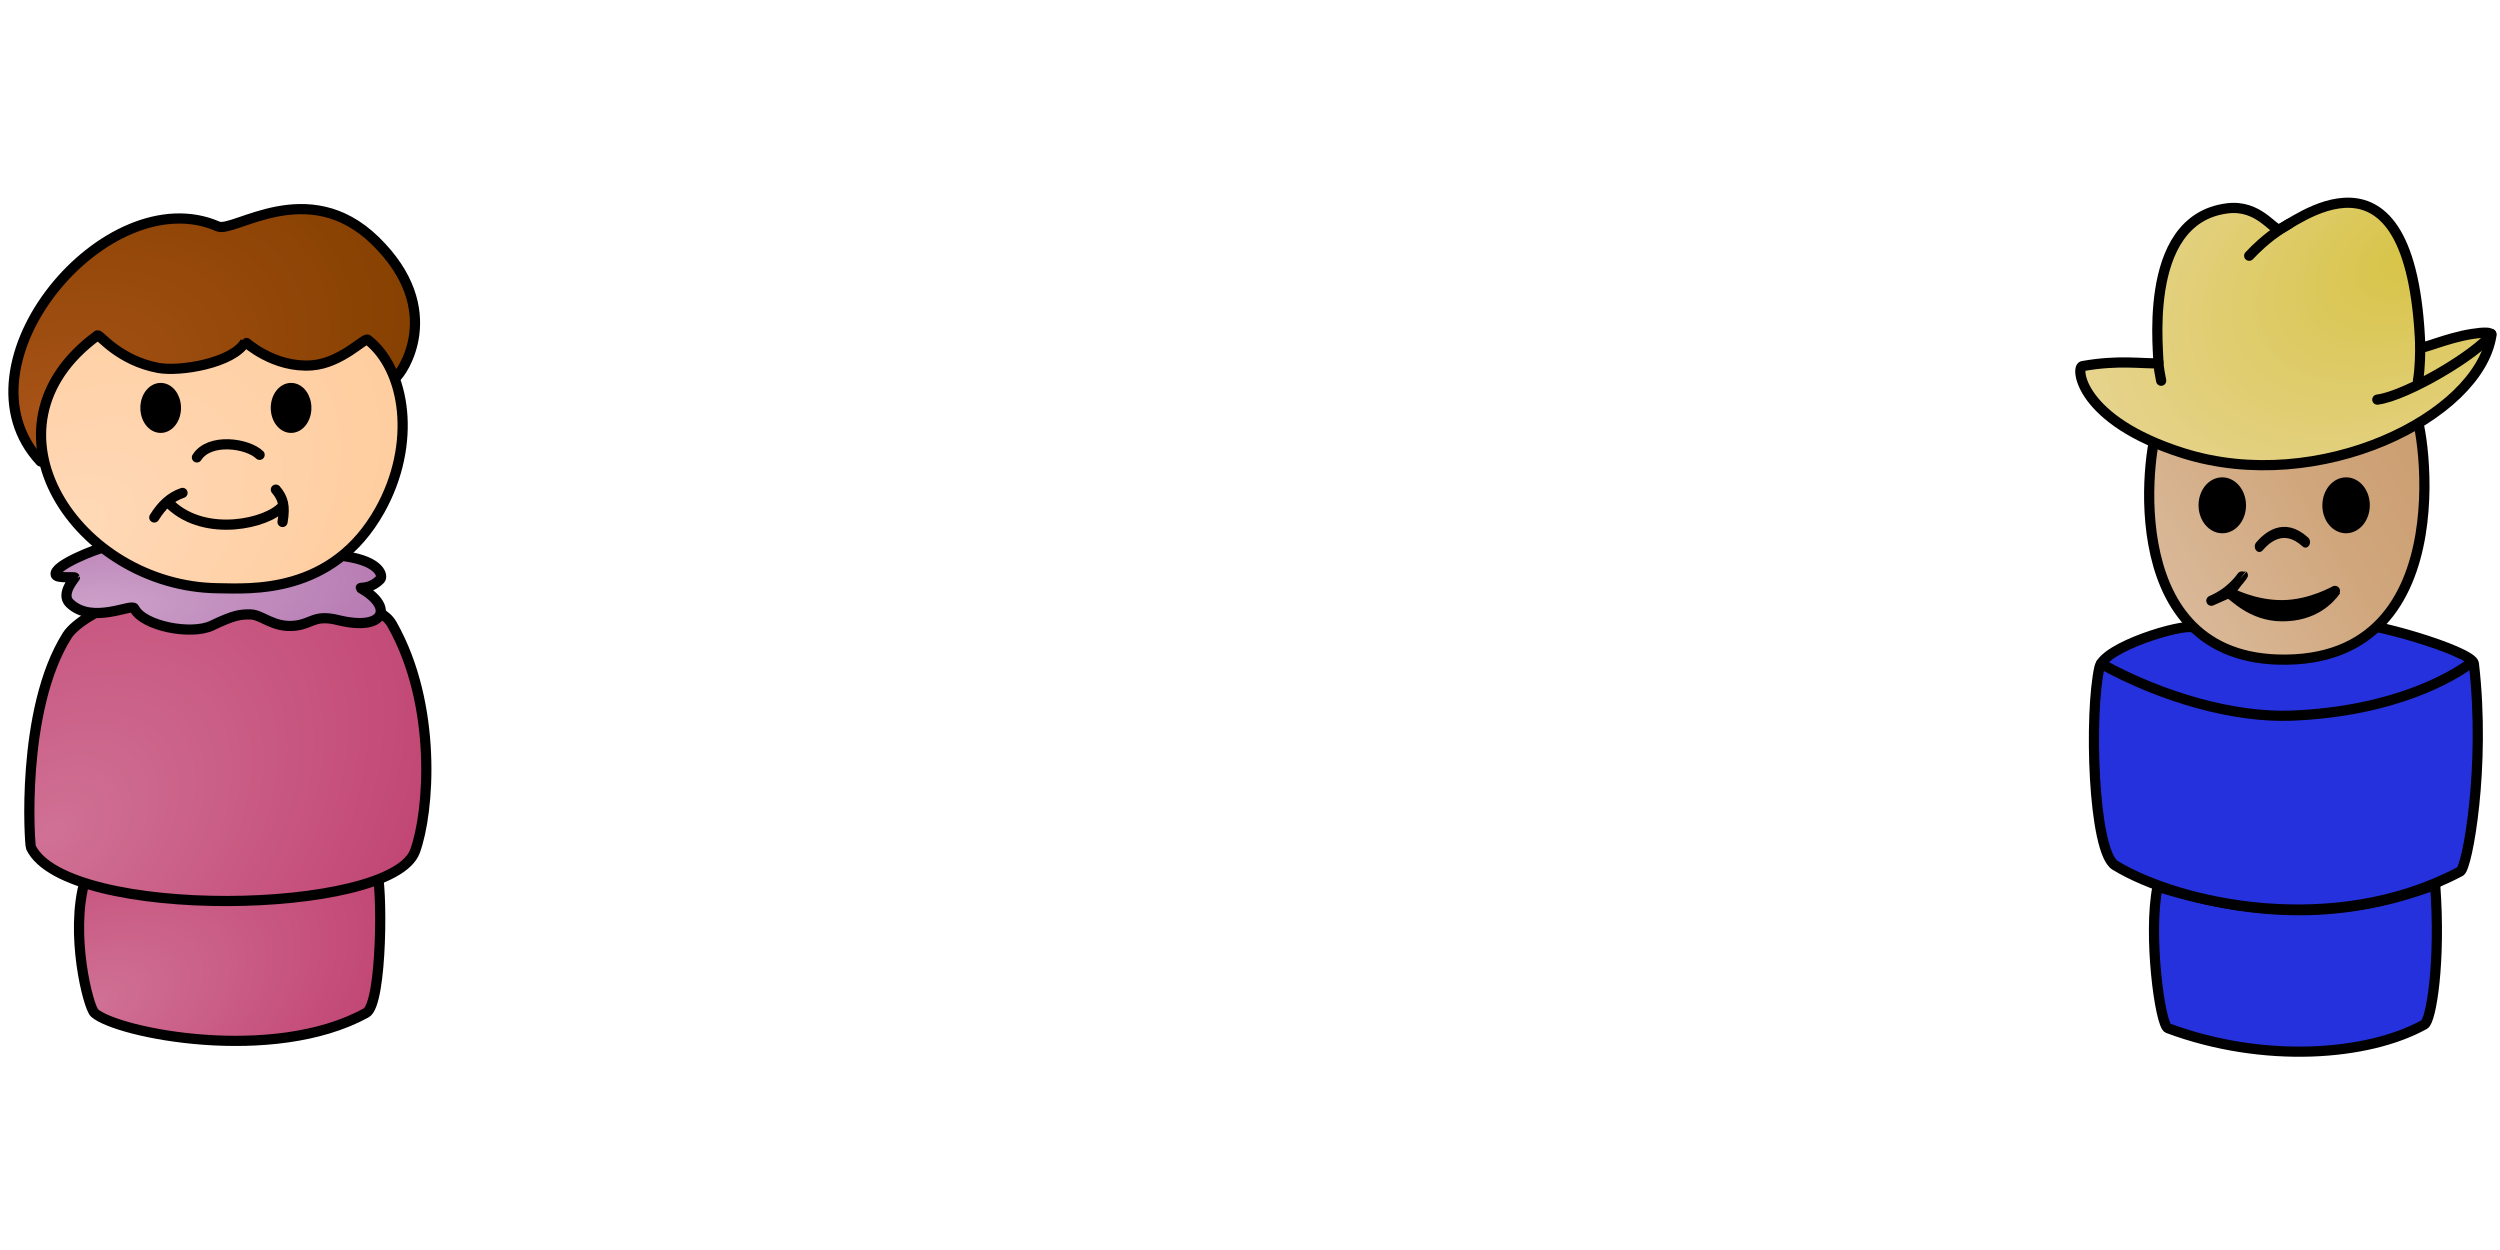
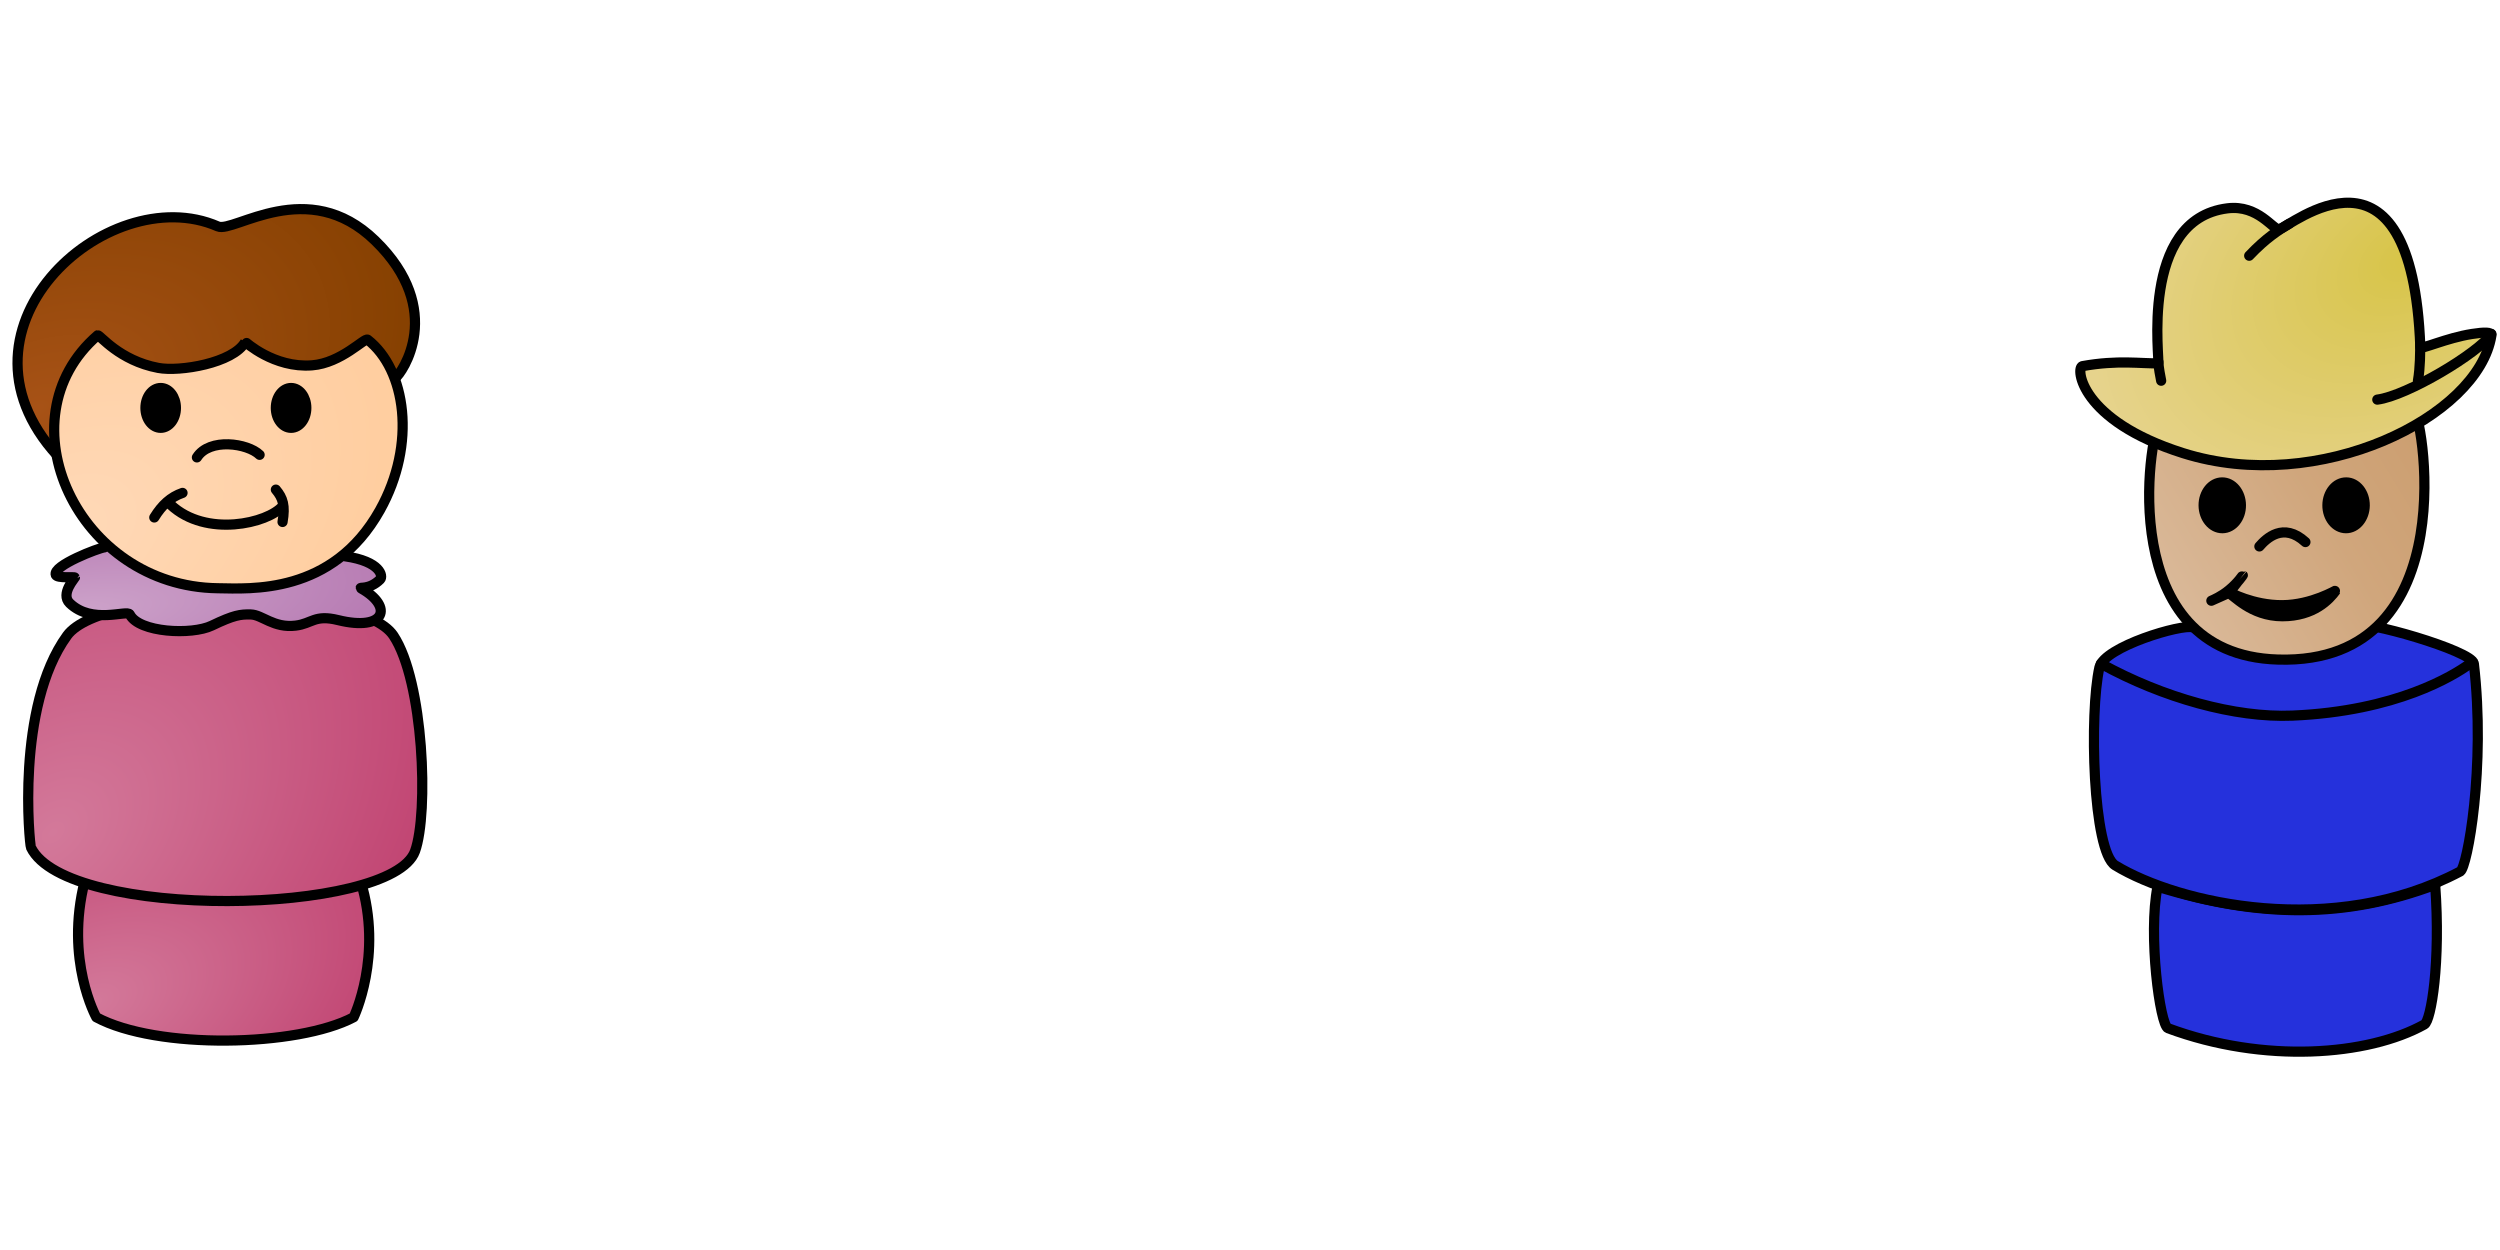
- <svg xmlns="http://www.w3.org/2000/svg" width="100%" height="100%" viewBox="0 0 1200 600" version="1.1" xml:space="preserve" style="fill-rule:evenodd;clip-rule:evenodd;stroke-linecap:round;stroke-linejoin:round;stroke-miterlimit:1.414;">
-   <g id="Layer1" transform="matrix(1,0,0,1,-360,-300)">
-     <g id="alice" transform="matrix(0.34937,0,0,0.34937,360,390.378)">
-       <g id="Layer11" transform="matrix(1,0,0,1,-300,0)">
-         <g id="Lower Body" transform="matrix(1,0,0,1,-6.00184,-5.71544)">
-           <path d="M823.247,942.996C692.573,919.222 559.017,923.777 422.531,957.122C401.689,1030.16 427.222,1131.19 435.994,1138.83C467.644,1166.37 680.388,1209.12 809.006,1138.71C831.802,1126.23 831.528,957.859 823.247,942.996Z" style="fill:url(#_Radial1);stroke-width:14px;stroke:black;" />
-         </g>
-         <g id="Upper Body" transform="matrix(1,0,0,1,7.98211,-3.0085)">
-           <path d="M435.062,582.136C431.702,580.551 395.337,599.875 384.235,617.523C319.805,719.938 332.819,905.092 334.551,908.67C383.394,1009.53 829.755,1002.24 862.193,913.813C881.75,860.496 893.414,713.336 830.703,602.326C814.398,573.464 768.505,578.353 741.797,564.206C643.099,533.743 542.27,525.169 435.062,582.136Z" style="fill:url(#_Radial2);stroke-width:14px;stroke:black;" />
-         </g>
-         <g id="Collar" transform="matrix(1,0,0,1,-5.73811,0.856199)">
-           <path d="M449.085,492.547C441.844,493.124 377.314,517.616 382.408,530.351C384.39,535.307 407.988,532.608 408.669,533.947C408.876,534.355 388.318,556.383 401.467,569.142C432.102,598.868 486.766,569.324 490.17,576.175C502.625,601.239 569.287,613.222 596.761,600C627.224,585.34 636.139,584.339 650.301,584.656C666.001,585.008 681.57,603.708 711.92,600C734.698,597.217 737.892,584.425 770.269,592.415C835.138,608.422 846.775,574.187 802.088,548.996C797.321,546.309 812.599,551.922 828.128,536.425C832.068,532.493 829.325,511.797 779.718,504.73" style="fill:url(#_Radial3);stroke-width:14px;stroke:black;" />
-         </g>
-         <g id="Hair" transform="matrix(1,0,0,1,-13.2122,5.84119)">
-           <path d="M368.899,369.45C244.214,235.883 460,-20.188 612.621,46.563C634.199,56.001 736.034,-24.012 828.564,66.005C926.439,161.224 865.228,248.853 856.343,254.659" style="fill:url(#_Radial4);stroke-width:14px;stroke:black;" />
-         </g>
-         <g id="Face" transform="matrix(1,0,0,1,-13.2122,5.84119)">
-           <path d="M447.372,196.112C272.936,323.178 420.044,541.34 612.447,543.658C656.389,544.187 769.793,553.122 835.152,436.377C886.105,345.363 870.779,243.037 818.314,202.153C814.271,199.002 782.22,234.267 741.92,237.409C689.545,241.493 650.258,205.141 650.214,205.217C633.453,234.478 560.094,246.512 530.636,240.94C476.83,230.764 450.634,195.514 447.372,196.112Z" style="fill:url(#_Radial5);stroke-width:14px;stroke:black;" />
-         </g>
-         <g id="Nose" transform="matrix(1,0,0,1,-13.2122,5.84119)">
-           <path d="M583.761,363.892C601.018,336.664 653.41,344.389 669.891,360.35" style="fill:none;stroke-width:14px;stroke:black;" />
-         </g>
-         <g id="Left Smile" transform="matrix(1,0,0,1,-13.2122,5.84119)">
-           <path d="M525.19,446.424C535.674,429.409 547.655,418.262 563.975,412.677" style="fill:none;stroke-width:14px;stroke:black;" />
-         </g>
-         <g id="Lower Smile" transform="matrix(1,0,0,1,-13.2122,5.84119)">
-           <path d="M547.68,428.971C596.293,474.55 681.396,454.489 701.401,430.905" style="fill:none;stroke-width:14px;stroke:black;" />
-         </g>
-         <g id="Right Smile" transform="matrix(1,0,0,1,-13.2122,5.84119)">
-           <path d="M692.222,408.156C701.928,419.7 705.27,430.097 701.401,452.596" style="fill:none;stroke-width:14px;stroke:black;" />
-         </g>
-         <g transform="matrix(1,0,0,1,-18.9454,-9.28975)">
-           <ellipse cx="539.705" cy="311.029" rx="20.928" ry="27.361" style="fill:black;stroke-width:14px;stroke:black;" />
-         </g>
-         <g transform="matrix(1,0,0,1,160.212,-9.28975)">
-           <ellipse cx="539.705" cy="311.029" rx="20.928" ry="27.361" style="fill:black;stroke-width:14px;stroke:black;" />
-         </g>
-       </g>
+ <svg xmlns="http://www.w3.org/2000/svg" width="100%" height="100%" viewBox="0 0 2400 1200" version="1.1" xml:space="preserve" style="fill-rule:evenodd;clip-rule:evenodd;stroke-linecap:round;stroke-linejoin:round;stroke-miterlimit:1.414;">
+   <g id="Layer1">
+     <g id="Layer11">
+       <path id="Lower Body" d="M346.233,845.943c-90.507,-22.741 -169.441,-23.701 -264.809,-0.401c-19.443,76.248 11.033,131.03 11.033,131.03c57.794,31.219 193.392,28.484 247.057,-0.022c0,0 28.553,-59.099 6.719,-130.607Z" style="fill:url(#_Radial1);stroke-width:9.78px;stroke:#000;" />
+       <path id="Upper Body" d="M377.676,610.132c-32.719,-49.061 -278.685,-47.582 -313.24,0.01c-49.674,68.413 -35.927,200.936 -34.716,203.435c34.128,70.477 346.206,65.453 368.683,3.595c13.232,-36.415 8.487,-163.235 -20.727,-207.04Z" style="fill:url(#_Radial2);stroke-width:9.78px;stroke:#000;" />
+       <path id="Collar" d="M100.162,525.517c-5.06,0.403 -50.149,17.516 -46.59,26.414c1.385,3.464 17.874,1.578 18.35,2.513c0.145,0.286 -14.22,15.677 -5.032,24.592c21.406,20.771 55.34,6.054 57.719,10.841c8.702,17.513 59.543,19.96 78.74,10.721c21.286,-10.244 27.515,-10.943 37.411,-10.721c10.97,0.246 21.848,13.312 43.055,10.721c15.916,-1.944 18.148,-10.883 40.771,-5.3c45.327,11.185 53.458,-12.736 22.233,-30.338c-3.331,-1.878 7.345,2.045 18.195,-8.784c2.753,-2.747 0.837,-17.208 -33.826,-22.147" style="fill:url(#_Radial3);stroke-width:9.78px;stroke:#000;" />
+       <path id="Hair" d="M60.841,443.412c-123.697,-124.234 41.726,-272.68 148.368,-226.038c15.077,6.594 86.233,-49.314 150.887,13.584c68.39,66.533 25.619,127.764 19.411,131.821" style="fill:url(#_Radial4);stroke-width:9.78px;stroke:#000;" />
+       <path id="Face" d="M93.743,321.869c-93.421,80.653 -19.095,241.225 115.344,242.844c30.704,0.37 109.944,6.613 155.613,-74.961c35.603,-63.595 24.893,-135.095 -11.766,-163.662c-2.825,-2.201 -25.22,22.439 -53.379,24.635c-36.596,2.854 -64.048,-22.547 -64.079,-22.494c-11.711,20.446 -62.97,28.855 -83.554,24.961c-37.596,-7.11 -55.9,-31.74 -58.179,-31.323Z" style="fill:url(#_Radial5);stroke-width:9.78px;stroke:#000;" />
+       <path id="Nose" d="M189.043,439.104c12.058,-19.026 48.667,-13.628 60.183,-2.475" style="fill:none;stroke-width:9.78px;stroke:#000;" />
+       <path id="Left Smile" d="M148.117,496.772c7.326,-11.889 15.697,-19.678 27.101,-23.581" style="fill:none;stroke-width:9.78px;stroke:#000;" />
+       <path id="Lower Smile" d="M163.832,484.577c33.967,31.848 93.433,17.83 107.411,1.351" style="fill:none;stroke-width:9.78px;stroke:#000;" />
+       <path id="Right Smile" d="M264.829,470.033c6.782,8.066 9.117,15.331 6.414,31.052" style="fill:none;stroke-width:9.78px;stroke:#000;" />
+       <ellipse cx="154.254" cy="391.594" rx="14.623" ry="19.118" style="fill:#000;stroke-width:9.78px;stroke:#000;" />
+       <ellipse cx="279.438" cy="391.594" rx="14.623" ry="19.118" style="fill:#000;stroke-width:9.78px;stroke:#000;" />
    </g>
-     <g id="bob" transform="matrix(0.34937,0,0,0.34937,1350.38,390.378)">
-       <g id="Layer12" transform="matrix(1,0,0,1,-300,0)">
-         <g id="Lower Body1" transform="matrix(1,0,0,1,14.7399,3.31559)">
-           <path d="M414.763,956.16C401.544,1022.16 418.129,1146.57 429.162,1150.67C560.8,1199.6 703.607,1188.72 781.379,1145.51C790.558,1140.41 804.031,1060.49 796.185,953.596C673.431,999.545 555.882,999.879 414.763,956.16Z" style="fill:url(#_Radial6);stroke-width:14px;stroke-miterlimit:1;stroke:black;" />
-         </g>
-         <g id="Upper Body1" transform="matrix(1,0,0,1,14.7399,3.31559)">
-           <path d="M463.257,600C448.66,594.767 341.26,626.493 334.898,654.924C320.807,717.896 325.651,908.126 356.619,926.967C443.692,979.942 655.855,1027.9 830.63,935.274C840.26,930.171 865.914,791.525 849.313,649.644C847.262,632.11 695.909,588.7 683.74,596.684L463.257,600Z" style="fill:url(#_Radial7);stroke-width:14px;stroke-miterlimit:1;stroke:black;" />
-         </g>
-         <g id="Face1" transform="matrix(1,0,0,1,0.607137,9.01685)">
-           <path d="M781.219,297.94C764.337,320.678 435.876,307.777 431.198,313.669C418.241,329.985 368.119,631.926 594.514,638.478C859.198,646.138 789.423,286.89 781.219,297.94Z" style="fill:url(#_Linear8);stroke-width:14px;stroke-miterlimit:1;stroke:black;" />
-         </g>
-         <g id="Cowboy Hat" transform="matrix(1,0,0,1,31.1652,8.11235)">
-           <path d="M295.156,236.226C285.734,237.922 291.476,310.885 433.305,355.731C620.259,414.846 839.367,305.673 857.004,194.185C857.797,189.172 847.203,189.413 830.374,192.022C795.205,197.474 759.534,214.255 759.377,210.087C747.688,-100.228 579.888,45.697 565.442,48.073C557.013,49.46 536.969,14.163 494.385,19.419C371.688,34.562 402.573,232.227 399.147,232.33C376.386,233.018 344.24,227.393 295.156,236.226Z" style="fill:url(#_Radial9);stroke-width:14px;stroke-miterlimit:1;stroke:black;" />
-         </g>
-         <g id="Right Eye" transform="matrix(0.999958,0.00914364,-0.00914364,0.999958,211.851,13.3456)">
-           <ellipse cx="480.516" cy="417.834" rx="25.606" ry="31.426" style="fill:black;stroke-width:14px;stroke:black;" />
-         </g>
-         <g id="Left Eye" transform="matrix(0.999967,-0.00806357,0.00806357,0.999967,34.5604,21.61)">
-           <ellipse cx="480.516" cy="417.834" rx="25.606" ry="31.426" style="fill:black;stroke-width:14px;stroke:black;" />
-         </g>
-         <g id="Nose1" transform="matrix(1,0,0,1.20707,21.7584,-88.7653)">
-           <path d="M547.641,481.186C557.042,472.18 580.621,453.136 610.903,476.203" style="fill:none;stroke-width:12.63px;stroke-miterlimit:1;stroke:black;" />
-         </g>
-         <g id="Smile" transform="matrix(1,0,0,1,21.7584,13.208)">
-           <path d="M481.676,553.435C484.379,552.245 495.307,547.674 506.018,538.793C518.856,528.147 524.796,518.4 524.902,518.48C525.019,518.569 506.534,541.77 506.534,541.77C506.534,541.77 538.797,559.864 579.242,559.582C619.686,559.301 653.347,538.555 652.776,539.346C644.016,551.461 622.739,574.777 579.242,574.772C535.744,574.768 511.862,545.003 505.268,542.897L481.676,553.435Z" style="fill:black;stroke-width:14px;stroke:black;" />
-         </g>
-         <g id="Chest Line" transform="matrix(1,0,0,1,14.7399,3.31559)">
-           <path d="M337.041,649.855C422.385,696.809 521.407,724.498 600,721.185C743.28,715.145 821.746,665.823 842.671,650.788" style="fill:none;stroke-width:14px;stroke-miterlimit:1;stroke:black;" />
-         </g>
-         <g transform="matrix(1,0,0,1,31.1652,8.11235)">
-           <path d="M579.272,40.533C565.406,48.877 547.579,59.873 524.256,84.535" style="fill:none;stroke-width:14px;stroke:black;" />
-         </g>
-         <g transform="matrix(1,0,0,1,31.1652,8.11235)">
-           <path d="M857.021,192.022C839.843,217.907 741.128,277.061 700.258,282.241" style="fill:none;stroke-width:14px;stroke:black;" />
-         </g>
-         <g transform="matrix(1,0,0,1,31.1652,8.11235)">
-           <path d="M759.265,204.558C759.123,216.959 759.319,237.762 756.107,256.27" style="fill:none;stroke-width:14px;stroke:black;" />
-         </g>
-         <g transform="matrix(1,0,0,1,31.1652,8.11235)">
-           <path d="M399.486,230.414C399.486,237.055 402.57,252.479 403.303,256.27" style="fill:none;stroke-width:14px;stroke:black;" />
-         </g>
-       </g>
+     <g id="Layer12">
+       <path id="Lower Body1" d="M2071.24,851.179c-9.236,46.118 2.352,133.047 10.062,135.912c91.98,34.187 191.765,26.585 246.107,-3.605c6.414,-3.563 15.828,-59.407 10.346,-134.098c-85.773,32.107 -167.909,32.34 -266.515,1.791Z" style="fill:url(#_Radial6);stroke-width:9.78px;stroke-miterlimit:1;stroke:#000;" />
+       <path id="Upper Body1" d="M2105.13,602.317c-10.199,-3.657 -85.244,18.511 -89.689,38.377c-9.847,44.001 -6.462,176.922 15.177,190.087c60.841,37.016 209.088,70.523 331.21,5.805c6.728,-3.566 24.654,-100.444 13.055,-199.581c-1.434,-12.252 -107.19,-42.584 -115.693,-37.005l-154.06,2.317Z" style="fill:url(#_Radial7);stroke-width:9.78px;stroke-miterlimit:1;stroke:#000;" />
+       <path id="Face1" d="M2317.43,395.239c-11.796,15.888 -241.304,6.874 -244.573,10.99c-9.054,11.401 -44.076,222.38 114.115,226.958c184.945,5.352 136.19,-245.669 130.458,-237.948Z" style="fill:url(#_Linear8);stroke-width:9.78px;stroke-miterlimit:1;stroke:#000;" />
+       <path id="Cowboy Hat" d="M1999.15,351.486c-6.583,1.184 -2.571,52.166 96.53,83.502c130.633,41.306 283.731,-34.978 296.055,-112.878c0.554,-3.503 -6.848,-3.334 -18.607,-1.512c-24.574,3.81 -49.499,15.536 -49.608,12.623c-8.168,-216.83 -125.416,-114.865 -135.51,-113.205c-5.89,0.968 -19.896,-23.695 -49.65,-20.022c-85.734,10.581 -64.153,148.697 -66.547,148.769c-15.904,0.481 -38.366,-3.45 -72.663,2.723Z" style="fill:url(#_Radial9);stroke-width:9.78px;stroke-miterlimit:1;stroke:#000;" />
+       <path id="Right Eye" d="M2252.43,463.139c9.875,0.09 17.802,10.003 17.691,22.121c-0.111,12.119 -8.218,21.885 -18.092,21.794c-9.875,-0.09 -17.802,-10.002 -17.691,-22.121c0.111,-12.119 8.218,-21.884 18.092,-21.794Z" style="fill:#000;stroke-width:9.78px;stroke:#000;" />
+       <path id="Left Eye" d="M2133.2,463.139c9.874,-0.08 17.971,9.695 18.068,21.813c0.098,12.119 -7.839,22.023 -17.714,22.102c-9.875,0.08 -17.971,-9.694 -18.069,-21.813c-0.097,-12.119 7.84,-22.022 17.715,-22.102Z" style="fill:#000;stroke-width:9.78px;stroke:#000;" />
+       <path id="Nose1" d="M2169,524.577c6.569,-7.596 23.045,-23.658 44.204,-4.203" style="fill:none;stroke-width:9.78px;stroke-miterlimit:1;stroke:#000;" />
+       <path id="Smile" d="M2122.9,576.692c1.888,-0.831 9.525,-4.025 17.009,-10.231c8.97,-7.439 13.121,-14.25 13.195,-14.193c0.081,0.062 -12.835,16.273 -12.835,16.273c0,0 22.544,12.643 50.804,12.447c28.26,-0.197 51.78,-14.693 51.381,-14.141c-6.121,8.466 -20.988,24.758 -51.381,24.754c-30.393,-0.003 -47.081,-20.8 -51.688,-22.272l-16.485,7.363Z" style="fill:#000;stroke-width:9.78px;stroke:#000;" />
+       <path id="Chest Line" d="M2016.94,637.152c59.633,32.809 128.824,52.156 183.74,49.841c100.115,-4.22 154.942,-38.683 169.564,-49.189" style="fill:none;stroke-width:9.78px;stroke-miterlimit:1;stroke:#000;" />
+       <path d="M2197.67,214.747c-9.689,5.83 -22.145,13.513 -38.442,30.746" style="fill:none;stroke-width:9.78px;stroke:#000;" />
+       <path d="M2391.75,320.598c-12.004,18.087 -80.979,59.42 -109.537,63.04" style="fill:none;stroke-width:9.78px;stroke:#000;" />
+       <path d="M2323.44,329.358c-0.099,8.664 0.038,23.201 -2.206,36.133" style="fill:none;stroke-width:9.78px;stroke:#000;" />
+       <path d="M2072.05,347.424c0,4.64 2.154,15.418 2.667,18.067" style="fill:none;stroke-width:9.78px;stroke:#000;" />
    </g>
  </g>
  <defs>
-     <radialGradient id="_Radial1" cx="0" cy="0" r="1" gradientUnits="userSpaceOnUse" gradientTransform="matrix(394.02,-168.449,99.5256,232.801,434.288,1123.87)">
-       <stop offset="0%" style="stop-color:rgb(208,113,148);stop-opacity:1" />
-       <stop offset="100%" style="stop-color:rgb(194,71,116);stop-opacity:1" />
+     <radialGradient id="_Radial1" cx="0" cy="0" r="1" gradientUnits="userSpaceOnUse" gradientTransform="matrix(275.317,-117.702,69.5424,162.667,89.6387,962.057)">
+       <stop offset="0%" style="stop-color:#d3799a;stop-opacity:1" />
+       <stop offset="100%" style="stop-color:#c24774;stop-opacity:1" />
    </radialGradient>
-     <radialGradient id="_Radial2" cx="0" cy="0" r="1" gradientUnits="userSpaceOnUse" gradientTransform="matrix(512.457,-300.001,129.442,414.61,364.983,889.015)">
-       <stop offset="0%" style="stop-color:rgb(208,113,148);stop-opacity:1" />
-       <stop offset="100%" style="stop-color:rgb(194,71,116);stop-opacity:1" />
+     <radialGradient id="_Radial2" cx="0" cy="0" r="1" gradientUnits="userSpaceOnUse" gradientTransform="matrix(358.074,-209.623,90.4458,289.704,50.9833,799.844)">
+       <stop offset="0%" style="stop-color:#d3799a;stop-opacity:1" />
+       <stop offset="100%" style="stop-color:#c24774;stop-opacity:1" />
    </radialGradient>
-     <radialGradient id="_Radial3" cx="0" cy="0" r="1" gradientUnits="userSpaceOnUse" gradientTransform="matrix(408.938,-76.646,103.294,105.927,409.032,581.641)">
-       <stop offset="0%" style="stop-color:rgb(205,163,202);stop-opacity:1" />
-       <stop offset="100%" style="stop-color:rgb(184,125,180);stop-opacity:1" />
+     <radialGradient id="_Radial3" cx="0" cy="0" r="1" gradientUnits="userSpaceOnUse" gradientTransform="matrix(285.741,-53.5556,72.1753,74.0153,72.1754,587.77)">
+       <stop offset="0%" style="stop-color:#cda3ca;stop-opacity:1" />
+       <stop offset="100%" style="stop-color:#b87db4;stop-opacity:1" />
    </radialGradient>
-     <radialGradient id="_Radial4" cx="0" cy="0" r="1" gradientUnits="userSpaceOnUse" gradientTransform="matrix(517.669,-235.359,130.758,325.273,365.718,296.357)">
-       <stop offset="0%" style="stop-color:rgb(167,82,22);stop-opacity:1" />
-       <stop offset="100%" style="stop-color:rgb(133,64,0);stop-opacity:1" />
+     <radialGradient id="_Radial4" cx="0" cy="0" r="1" gradientUnits="userSpaceOnUse" gradientTransform="matrix(361.715,-164.455,91.3657,227.281,36.6879,391.914)">
+       <stop offset="0%" style="stop-color:#a75216;stop-opacity:1" />
+       <stop offset="100%" style="stop-color:#854000;stop-opacity:1" />
    </radialGradient>
-     <radialGradient id="_Radial5" cx="0" cy="0" r="1" gradientUnits="userSpaceOnUse" gradientTransform="matrix(466.155,-236.194,117.746,326.426,400.285,470.658)">
-       <stop offset="0%" style="stop-color:rgb(255,217,184);stop-opacity:1" />
-       <stop offset="100%" style="stop-color:rgb(255,205,158);stop-opacity:1" />
+     <radialGradient id="_Radial5" cx="0" cy="0" r="1" gradientUnits="userSpaceOnUse" gradientTransform="matrix(325.72,-165.038,82.2737,228.087,60.8409,513.706)">
+       <stop offset="0%" style="stop-color:#ffd9b8;stop-opacity:1" />
+       <stop offset="100%" style="stop-color:#ffcd9e;stop-opacity:1" />
    </radialGradient>
-     <radialGradient id="_Radial6" cx="0" cy="0" r="1" gradientUnits="userSpaceOnUse" gradientTransform="matrix(343.263,-322.889,260.567,177.106,720.844,1046.52)">
-       <stop offset="0%" style="stop-color:rgb(37,49,220);stop-opacity:1" />
+     <radialGradient id="_Radial6" cx="0" cy="0" r="1" gradientUnits="userSpaceOnUse" gradientTransform="matrix(239.851,-225.615,182.068,123.751,2285.12,914.321)">
+       <stop offset="0%" style="stop-color:#2531dc;stop-opacity:1" />
    </radialGradient>
-     <radialGradient id="_Radial7" cx="0" cy="0" r="1" gradientUnits="userSpaceOnUse" gradientTransform="matrix(559.906,-349.895,260.012,416.073,754.079,756.908)">
-       <stop offset="0%" style="stop-color:rgb(37,49,220);stop-opacity:1" />
+     <radialGradient id="_Radial7" cx="0" cy="0" r="1" gradientUnits="userSpaceOnUse" gradientTransform="matrix(391.228,-244.485,181.68,290.727,2308.34,711.954)">
+       <stop offset="0%" style="stop-color:#2531dc;stop-opacity:1" />
    </radialGradient>
-     <linearGradient id="_Linear8" x1="0" y1="0" x2="1" y2="0" gradientUnits="userSpaceOnUse" gradientTransform="matrix(408.857,-249.036,249.036,408.857,409.875,546.35)">
-       <stop offset="0%" style="stop-color:rgb(219,187,156);stop-opacity:1" />
-       <stop offset="56%" style="stop-color:rgb(208,166,124);stop-opacity:1" />
-       <stop offset="100%" style="stop-color:rgb(203,157,110);stop-opacity:1" />
+     <linearGradient id="_Linear8" x1="0" y1="0" x2="1" y2="0" gradientUnits="userSpaceOnUse" gradientTransform="matrix(285.684,-174.011,174.011,285.684,2057.95,568.813)">
+       <stop offset="0%" style="stop-color:#dbbb9c;stop-opacity:1" />
+       <stop offset="56%" style="stop-color:#d0a67c;stop-opacity:1" />
+       <stop offset="100%" style="stop-color:#cb9d6e;stop-opacity:1" />
    </linearGradient>
-     <radialGradient id="_Radial9" cx="0" cy="0" r="1" gradientUnits="userSpaceOnUse" gradientTransform="matrix(-410.417,230.957,-146.678,-260.651,746.616,86.3205)">
-       <stop offset="0%" style="stop-color:rgb(215,196,71);stop-opacity:1" />
-       <stop offset="100%" style="stop-color:rgb(230,211,140);stop-opacity:1" />
+     <radialGradient id="_Radial9" cx="0" cy="0" r="1" gradientUnits="userSpaceOnUse" gradientTransform="matrix(-286.775,161.379,-102.49,-182.127,2314.6,246.74)">
+       <stop offset="0%" style="stop-color:#d7c447;stop-opacity:1" />
+       <stop offset="100%" style="stop-color:#e6d38c;stop-opacity:1" />
    </radialGradient>
  </defs>
</svg>
